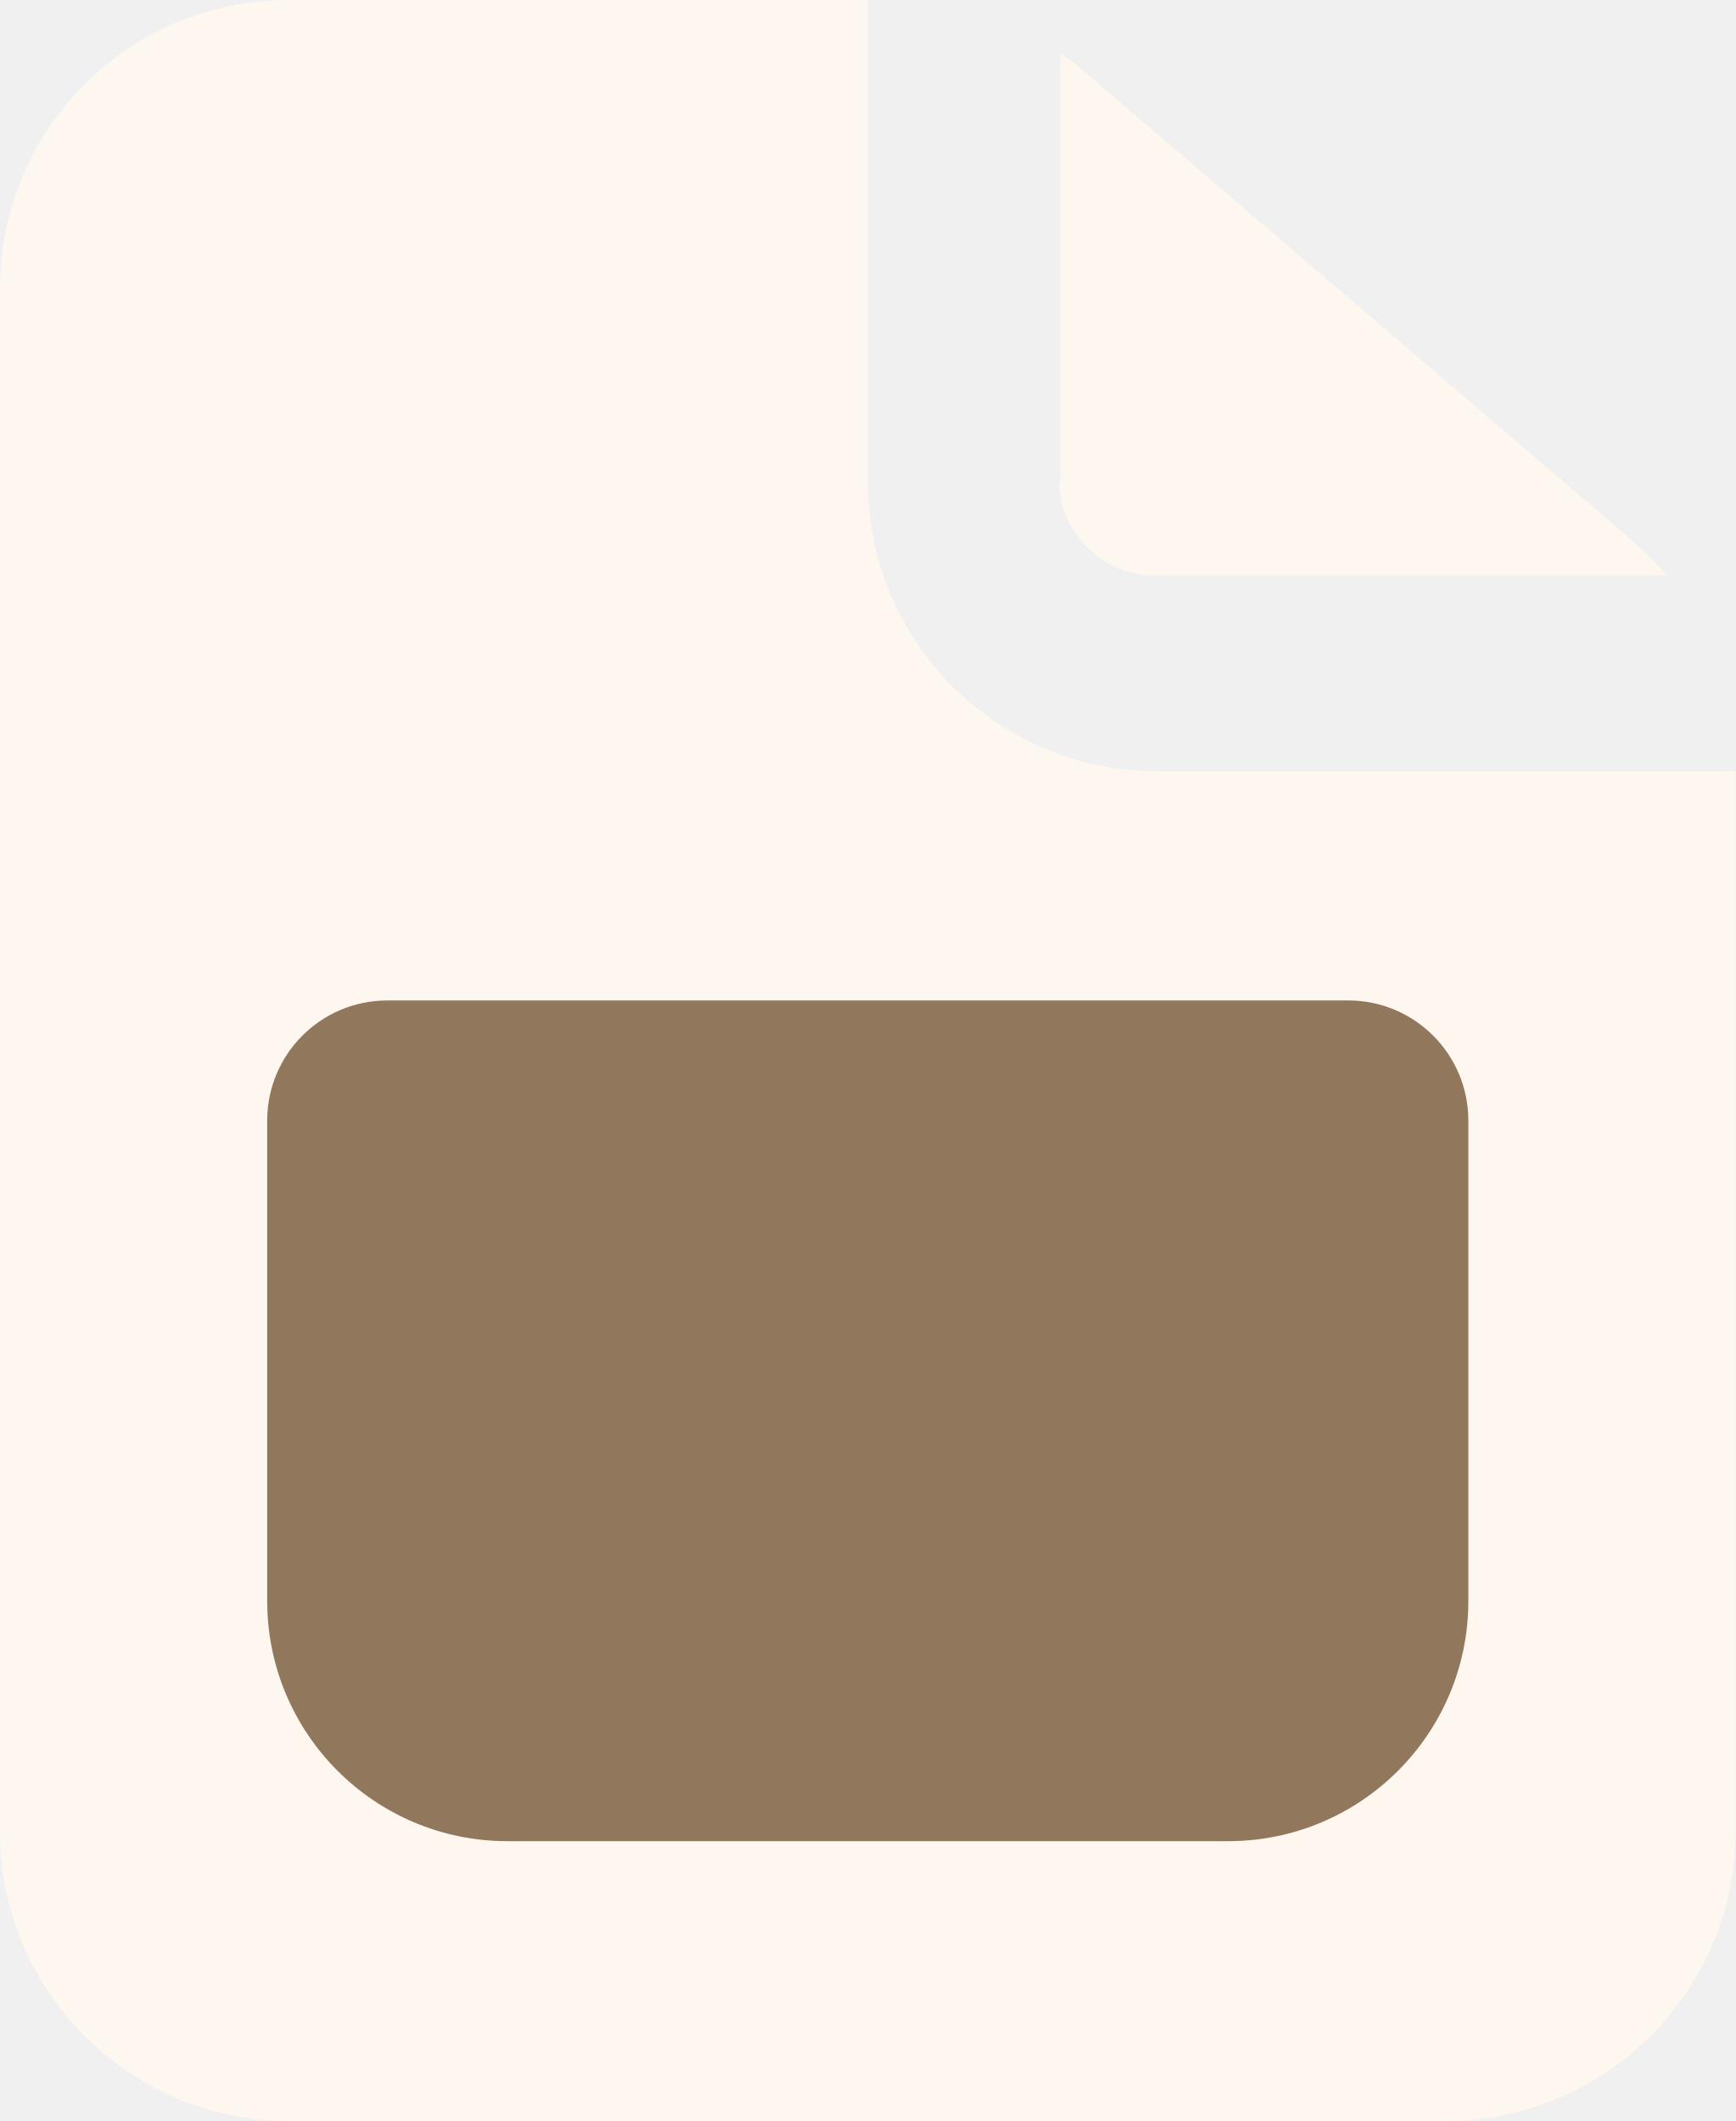
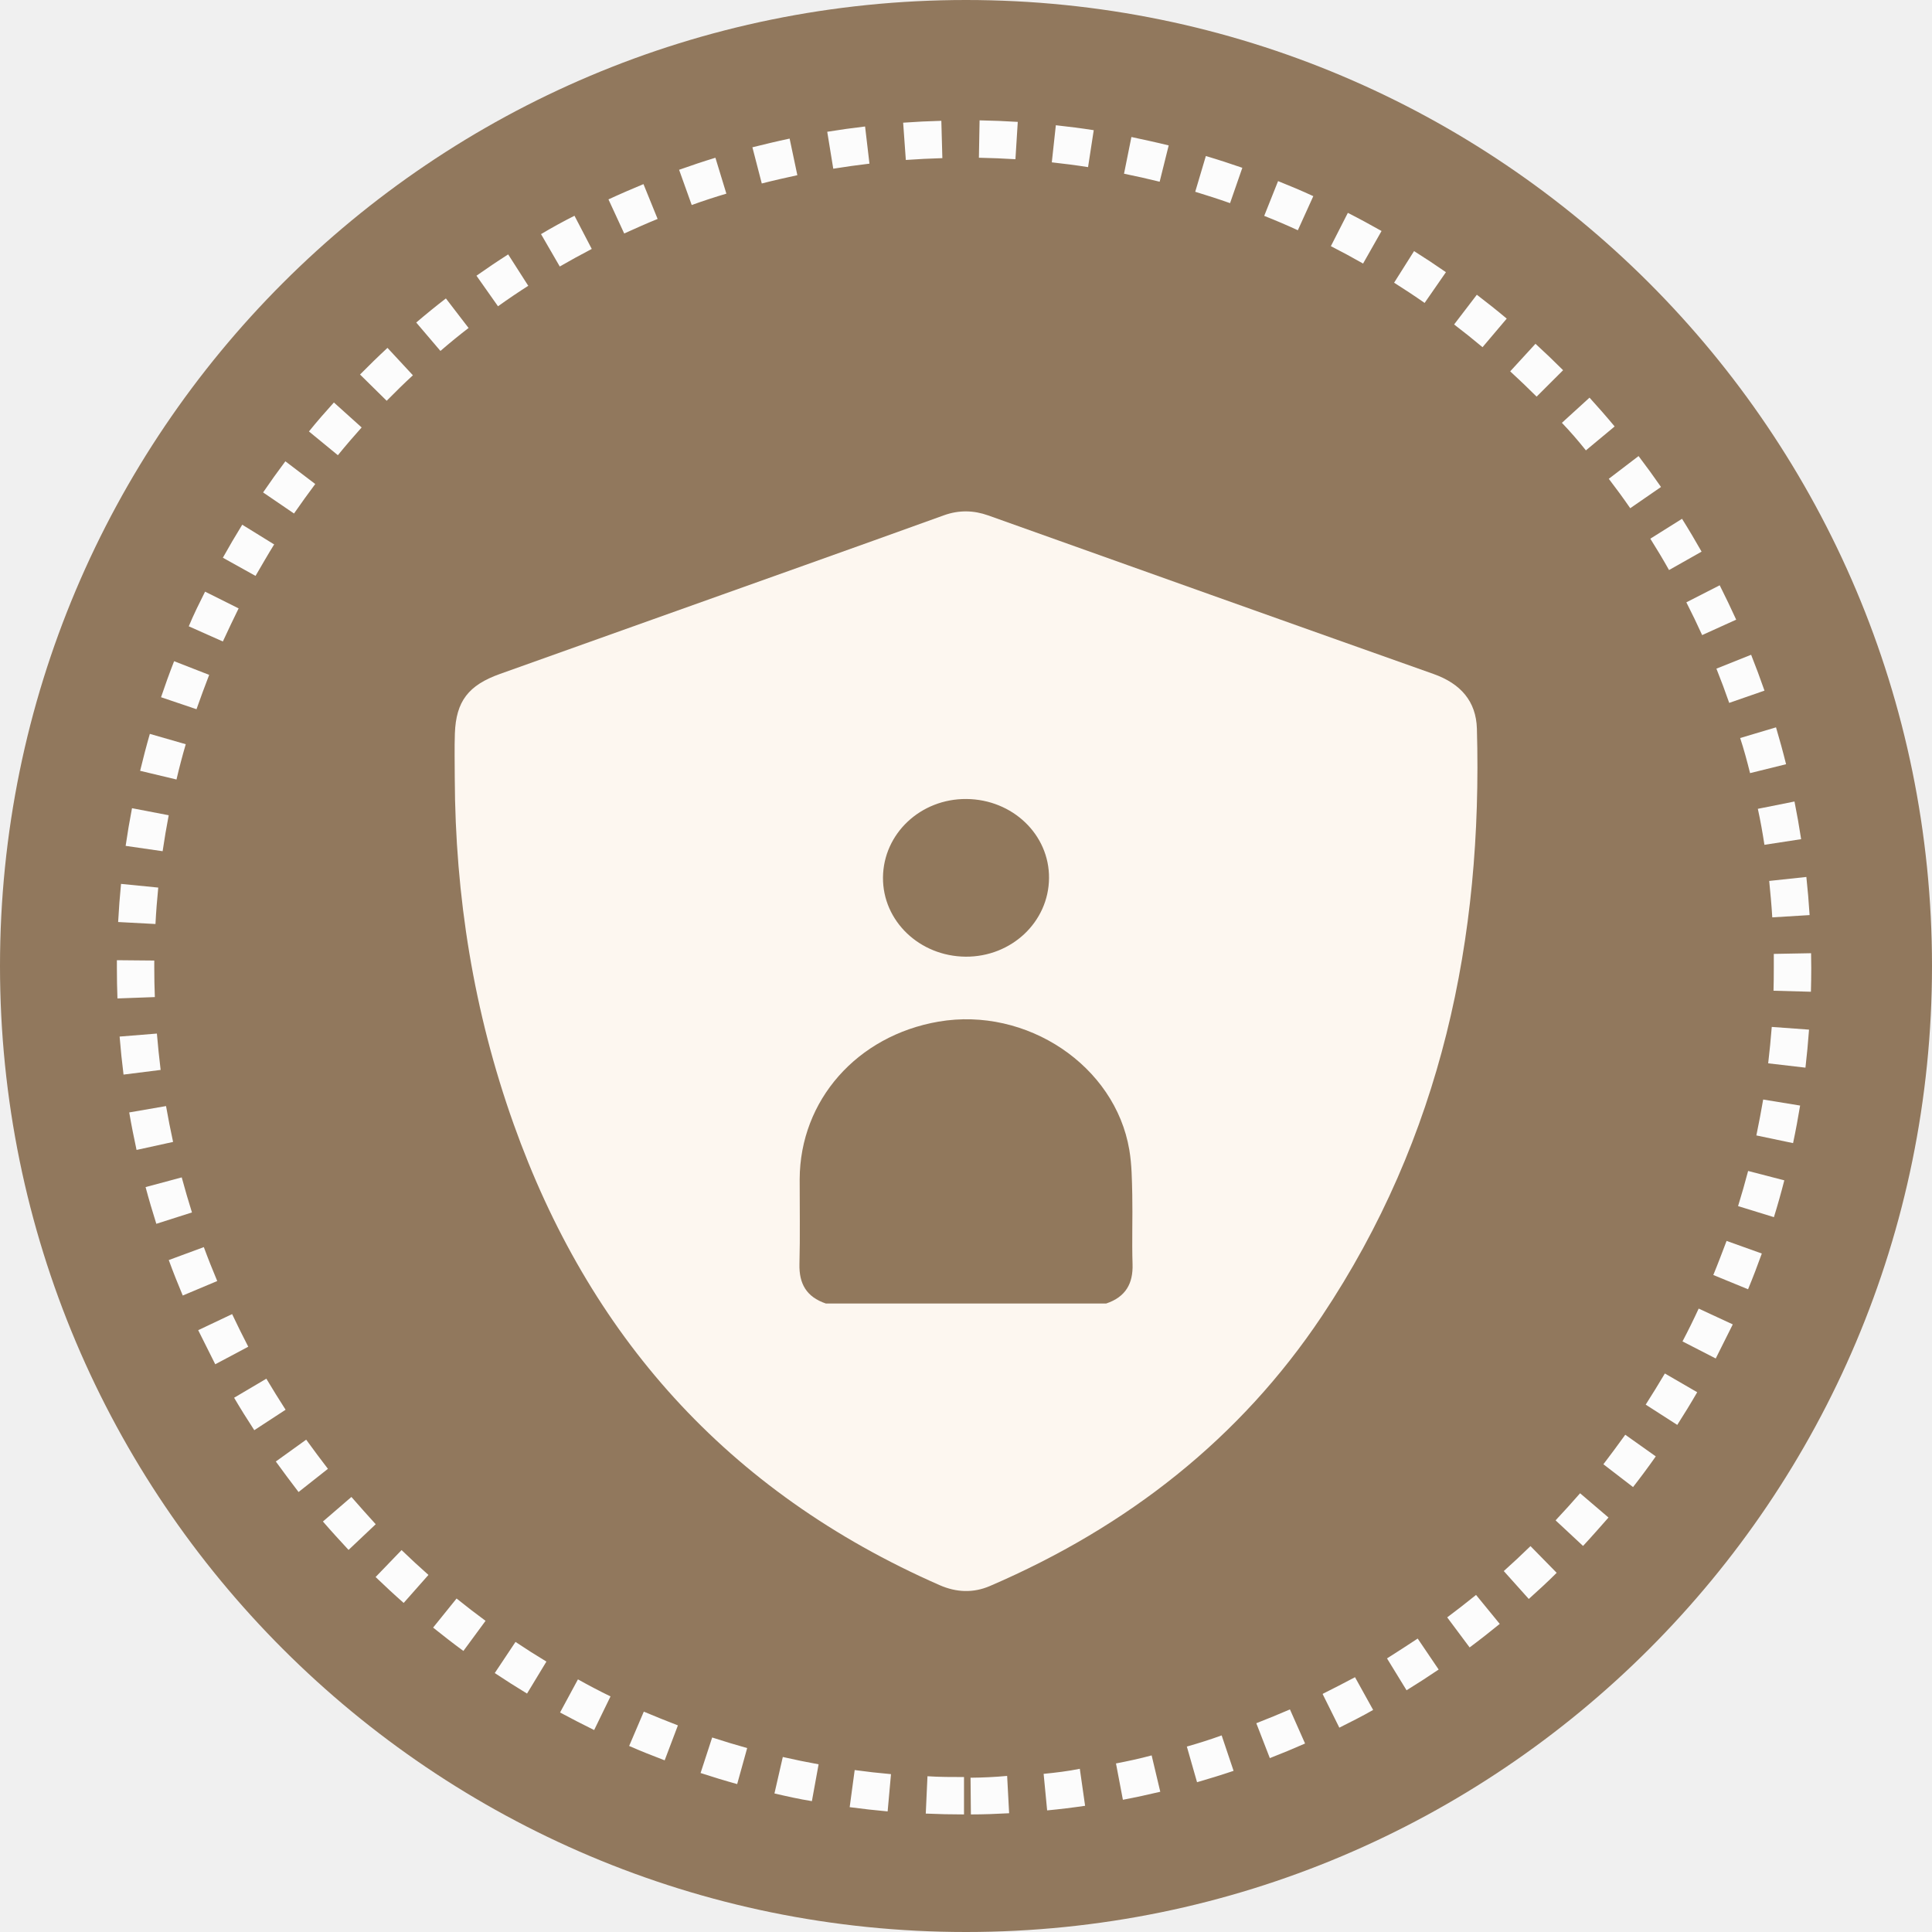
- <svg xmlns="http://www.w3.org/2000/svg" width="14.449" height="17.66" viewBox="0 0 14.449 17.66">
-   <g id="Group_46498" data-name="Group 46498" transform="translate(11738 18799)">
-     <path id="document_file" data-name="document file" d="M10.225,5.514V1.5H5.408A2.4,2.4,0,0,0,3,3.908V16.752A2.41,2.41,0,0,0,5.408,19.16h9.633a2.415,2.415,0,0,0,2.408-2.408V7.922H12.633A2.41,2.41,0,0,1,10.225,5.514Zm1.605,0V1.942c.056.04.112.08.169.128l4.6,3.941a3.093,3.093,0,0,1,.281.281H12.617a.8.8,0,0,1-.8-.8Z" transform="translate(-11741 -18800.5)" fill="#fdf7f0" fill-rule="evenodd" />
-     <path id="Rectangle_8883" data-name="Rectangle 8883" d="M1,0H9a1,1,0,0,1,1,1V5A2,2,0,0,1,8,7H2A2,2,0,0,1,0,5V1A1,1,0,0,1,1,0Z" transform="translate(-11735.775 -18790.67)" fill="#91785d" />
+ <svg xmlns="http://www.w3.org/2000/svg" width="34" height="34" viewBox="0 0 34 34" fill="none">
+   <path d="M17 34C26.389 34 34 26.389 34 17C34 7.611 26.389 0 17 0C7.611 0 0 7.611 0 17C0 26.389 7.611 34 17 34Z" fill="#91785D" />
+   <g clip-path="url(#clip0_2382_2774)">
+     <path d="M23.262 23.163C21.829 25.308 19.85 26.866 17.419 27.912C17.127 28.037 16.83 28.025 16.536 27.896C12.772 26.244 10.352 23.471 9.039 19.781C8.335 17.807 8.011 15.771 8.003 13.688C8.003 13.428 7.996 13.169 8.005 12.909C8.025 12.342 8.242 12.058 8.802 11.859C10.589 11.22 12.377 10.584 14.164 9.946C14.982 9.654 15.799 9.362 16.615 9.067C16.876 8.974 17.134 8.979 17.392 9.071C20.003 10.002 22.614 10.935 25.228 11.861C25.706 12.031 25.977 12.342 25.991 12.823C26.094 16.51 25.369 20.006 23.262 23.163Z" fill="#FDF7F0" />
+     <path d="M14.535 22.94C14.189 22.824 14.061 22.587 14.069 22.247C14.082 21.749 14.072 21.25 14.073 20.752C14.078 19.364 15.082 18.226 16.517 17.979C18.068 17.713 19.624 18.753 19.874 20.235C19.918 20.495 19.92 20.762 19.926 21.024C19.934 21.431 19.918 21.84 19.931 22.247C19.942 22.586 19.812 22.824 19.466 22.94H14.535Z" fill="#91785C" />
+     <path d="M18.461 15.454C18.455 16.225 17.8 16.841 16.994 16.836C16.182 16.829 15.533 16.208 15.539 15.442C15.546 14.671 16.2 14.055 17.007 14.061C17.82 14.068 18.468 14.688 18.461 15.454V15.454Z" fill="#91785C" />
  </g>
+   <path d="M2.715 17.035V16.904L2.057 16.898V17.035C2.057 17.215 2.06 17.393 2.067 17.571L2.725 17.547C2.718 17.377 2.715 17.206 2.715 17.035ZM2.922 19.465L2.274 19.577C2.312 19.798 2.356 20.02 2.403 20.237L3.046 20.096C3.001 19.889 2.959 19.676 2.922 19.465ZM2.761 18.189L2.105 18.242C2.123 18.464 2.146 18.689 2.174 18.911L2.827 18.829C2.801 18.617 2.779 18.401 2.761 18.189ZM3.198 20.72L2.562 20.891C2.62 21.108 2.684 21.325 2.751 21.537L3.378 21.337C3.315 21.136 3.254 20.926 3.198 20.72ZM2.785 15.62L2.13 15.555C2.108 15.777 2.091 16.002 2.079 16.226L2.736 16.261C2.747 16.047 2.764 15.831 2.785 15.62ZM3.269 13.097L2.637 12.915C2.575 13.13 2.518 13.349 2.466 13.565L3.106 13.718C3.154 13.512 3.209 13.302 3.269 13.097ZM2.969 14.347L2.323 14.223C2.281 14.442 2.243 14.665 2.211 14.886L2.862 14.98C2.893 14.77 2.929 14.556 2.969 14.347ZM3.587 21.947L2.97 22.175C3.047 22.385 3.13 22.595 3.216 22.799L3.823 22.544C3.741 22.348 3.661 22.148 3.587 21.947ZM4.687 24.263L4.12 24.598C4.234 24.792 4.354 24.984 4.475 25.169L5.026 24.809C4.909 24.626 4.797 24.447 4.687 24.262V24.263ZM8.707 29.443C8.893 29.567 9.085 29.689 9.275 29.804L9.616 29.241C9.432 29.13 9.251 29.015 9.072 28.895L8.707 29.443ZM7.622 28.643C7.795 28.782 7.974 28.921 8.155 29.054L8.545 28.524C8.372 28.397 8.2 28.264 8.035 28.131L7.622 28.643ZM10.11 3.797C9.91 3.897 9.71 4.008 9.521 4.12L9.851 4.69C10.036 4.583 10.226 4.479 10.414 4.381L10.11 3.797ZM6.61 27.753C6.771 27.908 6.937 28.062 7.104 28.209L7.54 27.716C7.379 27.574 7.222 27.428 7.067 27.279L6.61 27.753ZM9.856 30.137C10.056 30.244 10.256 30.348 10.456 30.446L10.744 29.854C10.551 29.76 10.36 29.66 10.171 29.554L9.856 30.137ZM3.677 11.875L3.064 11.636C2.982 11.846 2.905 12.059 2.834 12.27L3.458 12.481C3.529 12.281 3.603 12.078 3.681 11.877L3.677 11.875ZM6.183 26.345L5.683 26.776C5.829 26.945 5.983 27.113 6.134 27.276L6.612 26.824C6.472 26.669 6.327 26.509 6.187 26.347L6.183 26.345ZM4.083 23.127L3.488 23.409C3.588 23.609 3.688 23.809 3.788 24.009L4.369 23.7C4.273 23.513 4.176 23.32 4.085 23.126L4.083 23.127ZM5.388 25.336L4.854 25.72C4.985 25.902 5.121 26.082 5.254 26.257L5.771 25.849C5.645 25.684 5.515 25.512 5.39 25.338L5.388 25.336ZM30.43 12.37L31.052 12.154C30.979 11.944 30.9 11.732 30.817 11.523L30.206 11.767C30.287 11.969 30.362 12.171 30.432 12.372L30.43 12.37ZM29.954 11.177L30.554 10.905C30.462 10.705 30.364 10.498 30.264 10.3L29.677 10.6C29.774 10.79 29.868 10.985 29.956 11.179L29.954 11.177ZM29.372 10.032L29.945 9.708C29.836 9.516 29.721 9.321 29.601 9.13L29.043 9.48C29.16 9.666 29.271 9.851 29.374 10.035L29.372 10.032ZM28.689 8.944L29.231 8.57C29.105 8.388 28.972 8.205 28.836 8.026L28.312 8.426C28.444 8.598 28.571 8.772 28.691 8.946L28.689 8.944ZM31.189 16.144L31.846 16.104C31.832 15.88 31.813 15.655 31.789 15.433L31.135 15.503C31.156 15.714 31.176 15.926 31.189 16.144ZM27.909 7.926L28.415 7.505C28.273 7.334 28.124 7.164 27.973 6.998L27.487 7.441C27.636 7.597 27.778 7.761 27.909 7.926ZM31.046 14.868L31.697 14.768C31.663 14.546 31.624 14.324 31.58 14.105L30.935 14.234C30.981 14.441 31.018 14.654 31.051 14.866L31.046 14.868ZM30.793 13.607L31.432 13.449C31.378 13.231 31.318 13.013 31.255 12.8L30.624 12.988C30.69 13.188 30.746 13.396 30.798 13.605L30.793 13.607ZM26.516 5.607C26.344 5.463 26.167 5.322 25.99 5.187L25.59 5.71C25.759 5.839 25.928 5.974 26.09 6.11L26.516 5.607ZM5.548 8.518L5.022 8.118C4.889 8.295 4.758 8.479 4.63 8.666L5.174 9.037C5.301 8.855 5.427 8.679 5.553 8.511L5.548 8.518ZM6.365 7.523L5.876 7.083C5.727 7.248 5.576 7.42 5.437 7.593L5.946 8.011C6.087 7.838 6.228 7.674 6.37 7.516L6.365 7.523ZM27.508 6.515C27.35 6.357 27.187 6.201 27.022 6.05L26.577 6.535C26.735 6.68 26.89 6.829 27.042 6.98L27.508 6.515ZM7.267 6.605L6.819 6.122C6.657 6.272 6.495 6.43 6.336 6.591L6.805 7.053C6.962 6.893 7.117 6.742 7.272 6.599L7.267 6.605ZM4.823 9.58L4.263 9.234C4.145 9.425 4.031 9.62 3.922 9.815L4.497 10.135C4.609 9.943 4.716 9.756 4.829 9.574L4.823 9.58ZM8.247 5.773L7.847 5.252C7.672 5.387 7.496 5.53 7.325 5.676L7.751 6.176C7.917 6.032 8.085 5.896 8.252 5.767L8.247 5.773ZM4.198 10.706L3.609 10.412C3.509 10.612 3.409 10.812 3.322 11.022L3.922 11.289C4.016 11.086 4.109 10.89 4.203 10.699L4.198 10.706ZM9.298 5.032L8.943 4.477C8.755 4.597 8.568 4.723 8.385 4.852L8.764 5.39C8.944 5.261 9.123 5.14 9.302 5.026L9.298 5.032ZM23.277 29.814L23.57 30.404C23.77 30.304 23.97 30.204 24.165 30.092L23.846 29.516C23.664 29.612 23.473 29.712 23.281 29.807L23.277 29.814ZM27.377 26.757L27.859 27.206C28.012 27.042 28.159 26.873 28.307 26.706L27.807 26.279C27.67 26.436 27.528 26.593 27.381 26.75L27.377 26.757ZM24.534 4.975C24.716 5.09 24.895 5.208 25.071 5.331L25.446 4.79C25.262 4.662 25.073 4.537 24.885 4.419L24.534 4.975ZM11.324 3.24C11.124 3.323 10.913 3.414 10.708 3.509L10.985 4.109C11.185 4.019 11.378 3.932 11.573 3.853L11.324 3.24ZM24.409 29.185L24.753 29.746C24.942 29.63 25.132 29.507 25.318 29.381L24.949 28.836C24.766 28.957 24.585 29.074 24.409 29.185ZM21.034 3.375C21.234 3.436 21.444 3.503 21.647 3.575L21.863 2.953C21.65 2.879 21.435 2.809 21.221 2.746L21.034 3.375ZM22.109 30.326L22.347 30.94C22.556 30.859 22.765 30.772 22.967 30.683L22.701 30.083C22.509 30.165 22.309 30.248 22.109 30.326ZM23.421 4.332C23.613 4.43 23.802 4.532 23.988 4.638L24.313 4.065C24.118 3.955 23.919 3.847 23.72 3.746L23.421 4.332ZM22.248 3.799C22.448 3.878 22.648 3.963 22.84 4.052L23.112 3.452C22.912 3.359 22.699 3.27 22.492 3.187L22.248 3.799ZM25.469 28.464L25.863 28.992C26.042 28.859 26.22 28.719 26.393 28.578L25.976 28.068C25.809 28.203 25.638 28.336 25.467 28.464H25.469ZM30.911 19.982L31.555 20.117C31.602 19.896 31.643 19.674 31.679 19.456L31.029 19.35C30.993 19.558 30.953 19.771 30.909 19.982H30.911ZM31.119 18.713L31.773 18.789C31.799 18.565 31.82 18.34 31.836 18.12L31.18 18.072C31.163 18.288 31.142 18.501 31.117 18.713H31.119ZM30.589 21.226L31.218 21.42C31.284 21.208 31.345 20.99 31.401 20.772L30.764 20.607C30.709 20.815 30.649 21.026 30.587 21.226H30.589ZM31.874 16.775L31.216 16.787C31.216 16.87 31.216 16.953 31.216 17.035C31.216 17.169 31.215 17.302 31.211 17.435L31.869 17.453C31.873 17.316 31.875 17.178 31.875 17.04C31.875 16.95 31.873 16.862 31.872 16.775H31.874ZM29.61 23.607L30.194 23.907C30.294 23.707 30.394 23.507 30.494 23.307L29.894 23.029C29.803 23.226 29.709 23.417 29.609 23.607H29.61ZM28.963 24.72L29.517 25.076C29.639 24.886 29.757 24.693 29.868 24.501L29.299 24.171C29.19 24.354 29.077 24.539 28.961 24.72H28.963ZM28.219 25.77L28.739 26.17C28.877 25.993 29.012 25.811 29.139 25.63L28.602 25.249C28.474 25.427 28.345 25.601 28.216 25.77H28.219ZM30.154 22.439L30.763 22.689C30.849 22.481 30.93 22.269 31.005 22.06L30.385 21.838C30.309 22.038 30.233 22.24 30.151 22.439H30.154ZM26.465 27.649L26.904 28.139C27.07 27.99 27.235 27.839 27.395 27.679L26.934 27.209C26.779 27.36 26.622 27.507 26.462 27.65L26.465 27.649ZM15.224 2.226C15.003 2.252 14.778 2.283 14.558 2.319L14.664 2.969C14.875 2.935 15.089 2.905 15.301 2.88L15.224 2.226ZM16.566 2.126C16.34 2.132 16.114 2.143 15.894 2.159L15.941 2.815C16.154 2.8 16.369 2.789 16.584 2.783L16.566 2.126ZM13.896 2.439C13.677 2.485 13.456 2.539 13.241 2.592L13.406 3.229C13.612 3.176 13.822 3.129 14.032 3.083L13.896 2.439ZM14.953 31.803C15.176 31.833 15.401 31.858 15.621 31.878L15.68 31.222C15.465 31.203 15.252 31.179 15.041 31.15L14.953 31.803ZM13.629 31.562C13.846 31.612 14.067 31.662 14.288 31.697L14.406 31.049C14.195 31.011 13.983 30.967 13.776 30.92L13.629 31.562ZM12.329 31.202C12.543 31.272 12.76 31.338 12.973 31.397L13.149 30.763C12.949 30.707 12.738 30.644 12.533 30.577L12.329 31.202ZM20.885 30.731L21.066 31.364C21.278 31.303 21.495 31.236 21.709 31.164L21.499 30.54C21.298 30.614 21.091 30.678 20.889 30.736L20.885 30.731ZM12.59 2.776C12.377 2.841 12.162 2.913 11.951 2.988L12.173 3.608C12.373 3.536 12.58 3.468 12.783 3.408L12.59 2.776ZM11.072 30.726C11.272 30.814 11.486 30.899 11.697 30.979L11.93 30.364C11.73 30.287 11.53 30.206 11.33 30.122L11.072 30.726ZM19.638 31.026L19.761 31.673C19.978 31.632 20.2 31.584 20.419 31.532L20.267 30.892C20.057 30.949 19.845 30.994 19.638 31.034V31.026ZM19.781 3.057C19.99 3.099 20.201 3.147 20.408 3.198L20.567 2.559C20.35 2.505 20.13 2.459 19.911 2.411L19.781 3.057ZM18.51 2.857C18.724 2.88 18.938 2.908 19.148 2.941L19.248 2.291C19.029 2.257 18.804 2.228 18.581 2.204L18.51 2.857ZM17.227 2.776C17.442 2.78 17.657 2.789 17.87 2.802L17.911 2.145C17.688 2.131 17.462 2.122 17.239 2.118L17.227 2.776ZM18.365 31.205L18.428 31.86C18.648 31.839 18.873 31.812 19.096 31.779L19.003 31.128C18.79 31.171 18.576 31.196 18.366 31.217L18.365 31.205ZM17.08 31.273L17.086 31.931C17.312 31.931 17.538 31.922 17.759 31.91L17.724 31.253C17.511 31.273 17.296 31.283 17.081 31.285L17.08 31.273ZM16.292 31.916C16.514 31.926 16.74 31.931 16.965 31.931V31.273C16.751 31.273 16.534 31.273 16.322 31.259L16.292 31.916Z" fill="#FCFCFC" />
+   <defs>
+     <clipPath id="clip0_2382_2774">
+       <rect width="18" height="19" fill="white" transform="translate(8 9)" />
+     </clipPath>
+   </defs>
</svg>
